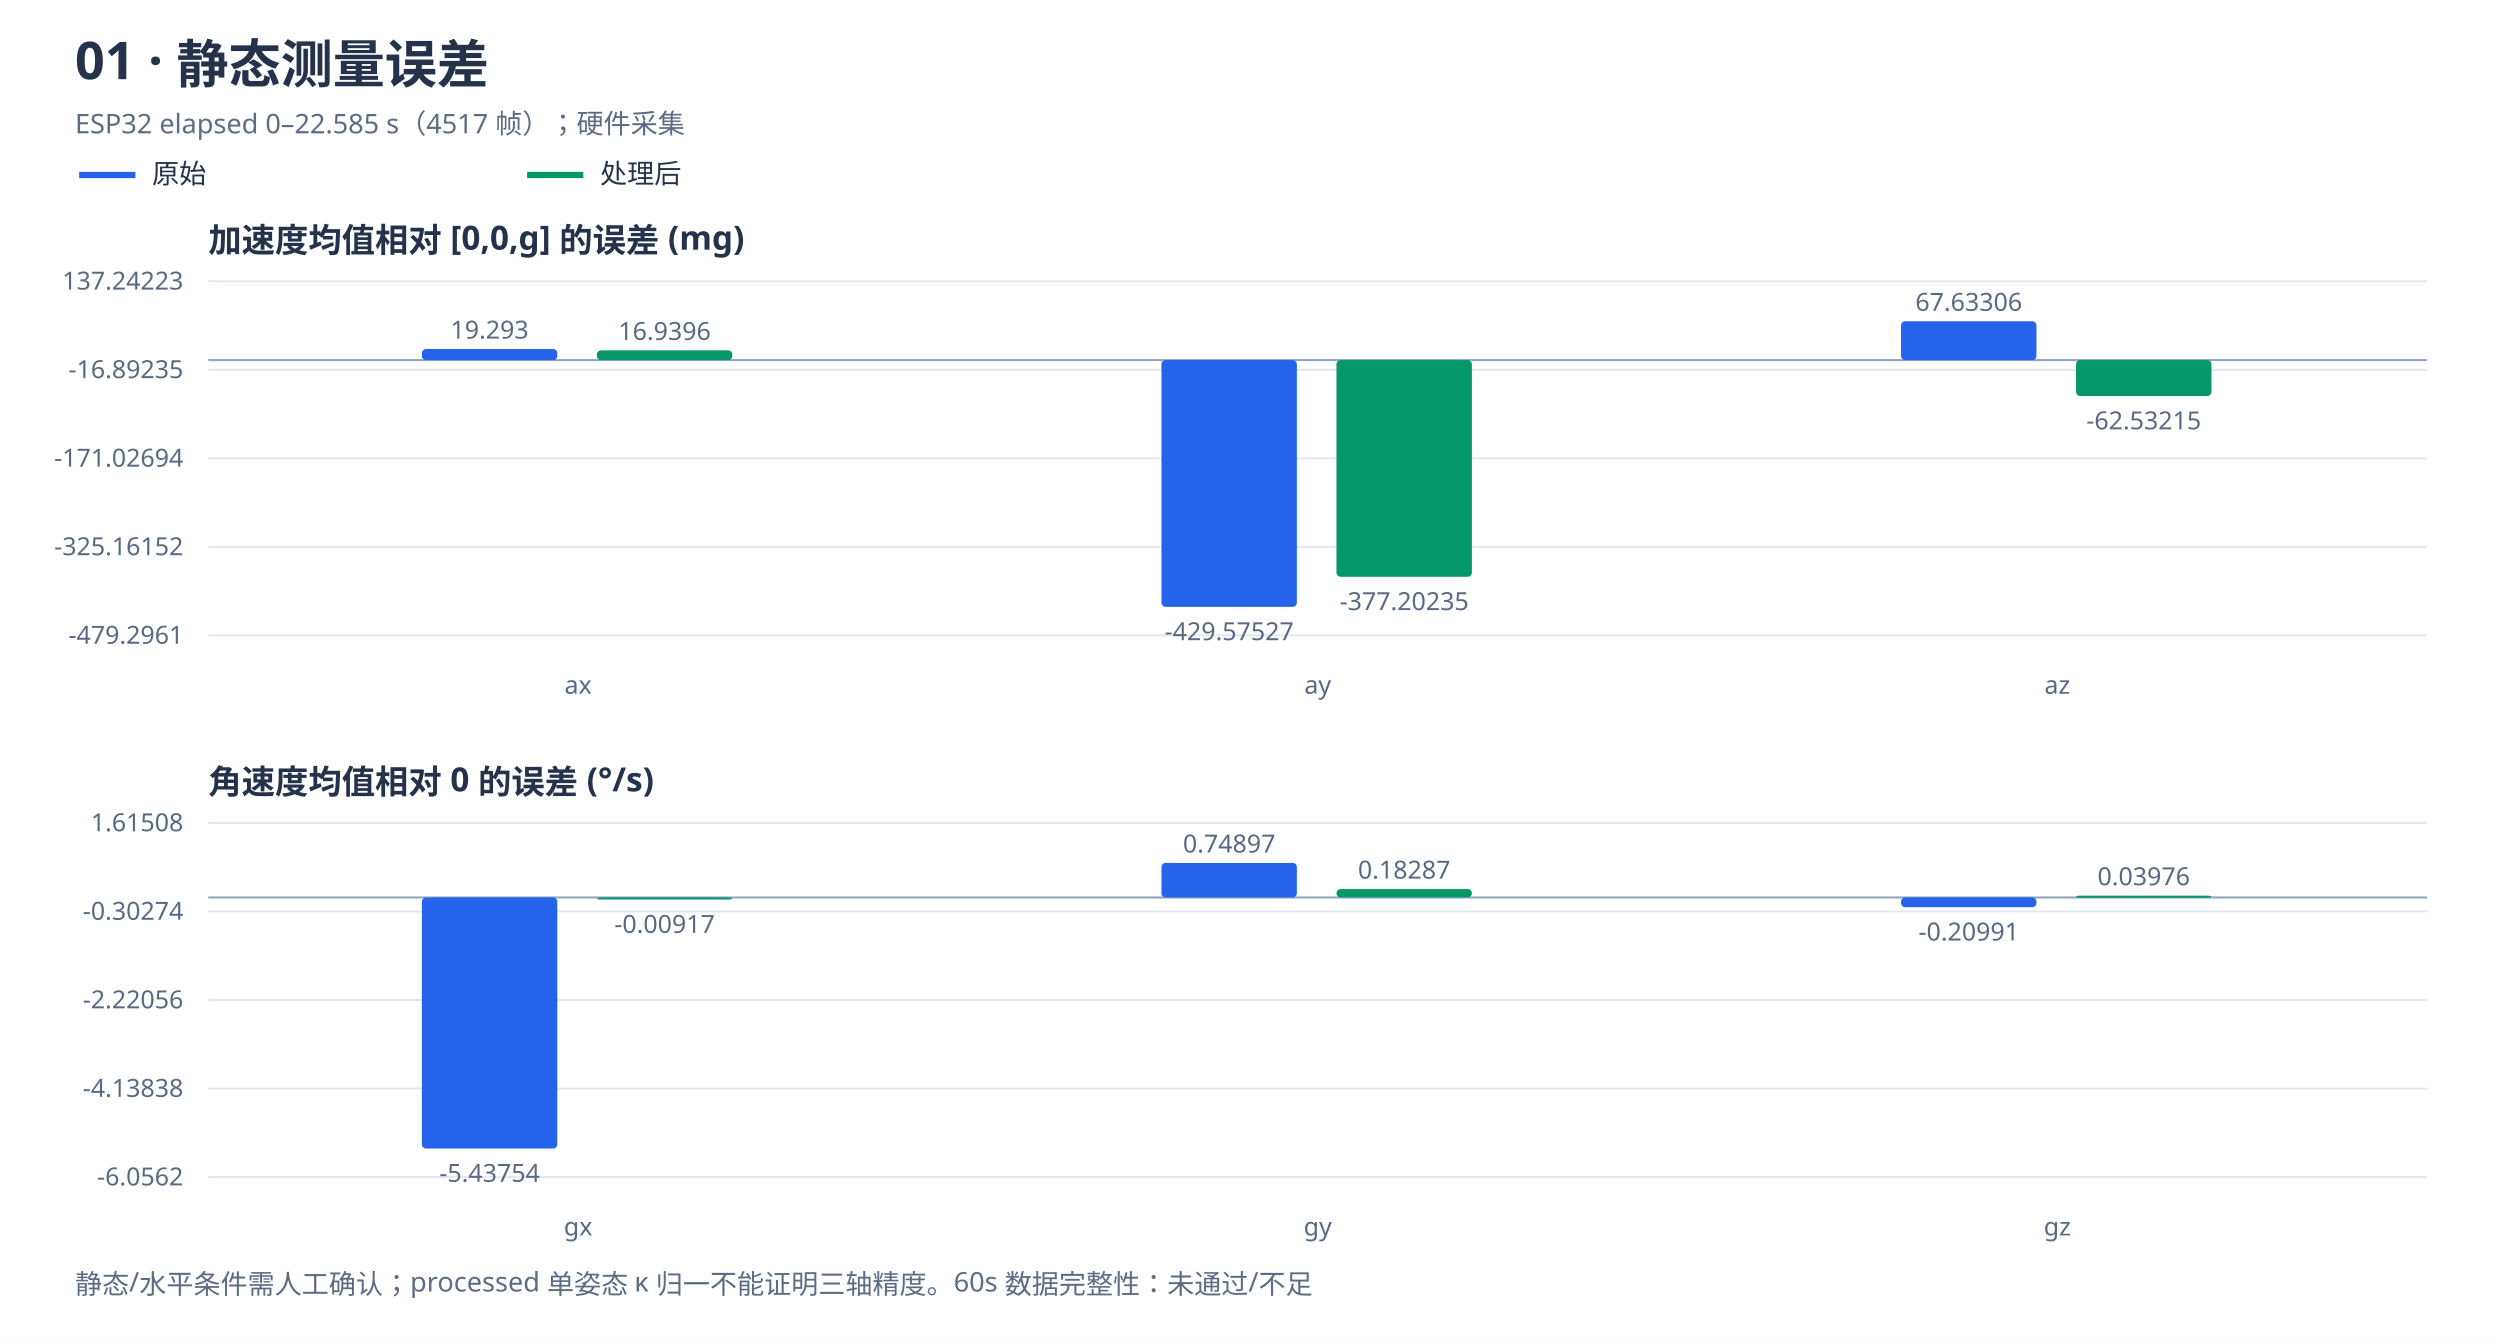
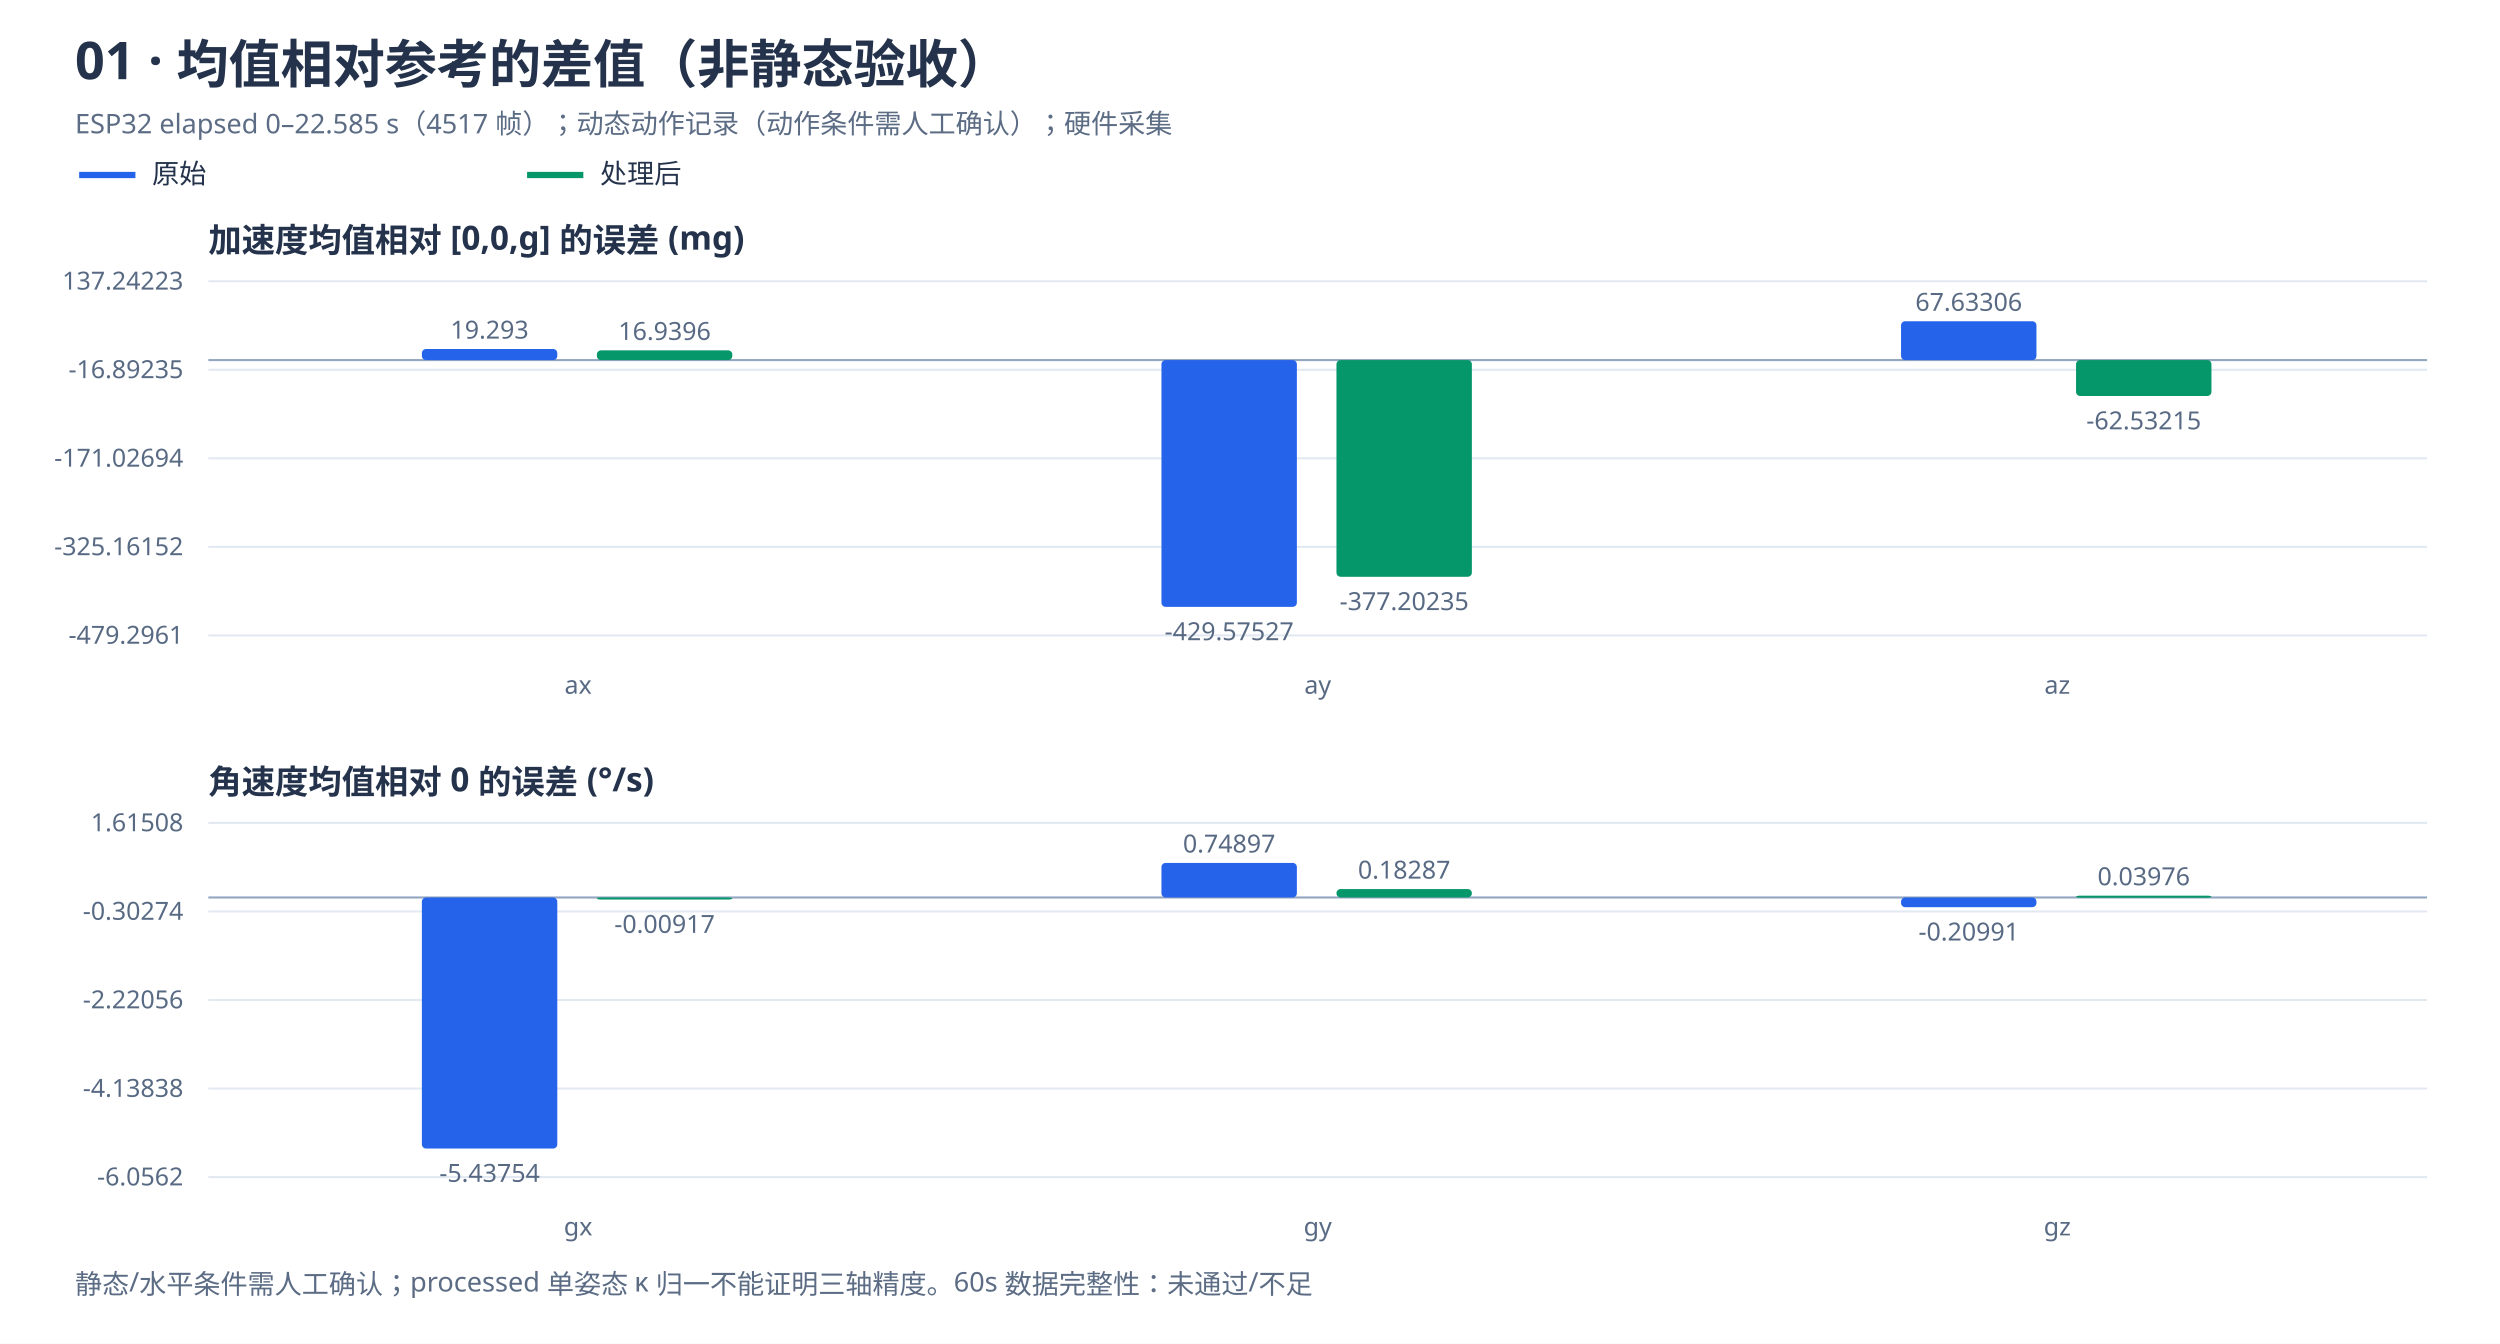
- <svg xmlns="http://www.w3.org/2000/svg" width="1200" height="645" viewBox="0 0 1200 645" role="img" aria-label="01 · 静态测量误差">
+ <svg xmlns="http://www.w3.org/2000/svg" width="1200" height="645" viewBox="0 0 1200 645" role="img" aria-label="01 · 均值相对参考的差值（非静态验收）">
  <style>text{font-family:Segoe UI,Microsoft YaHei,sans-serif;fill:#24334b;font-size:14px}.title{font-size:25px;font-weight:700}.sub{font-size:13px;fill:#5b6c84}.axis{font-size:12px;fill:#586a83}.panel{font-size:16px;font-weight:600}.grid{stroke:#e3e9f2;stroke-width:1}.border{stroke:#ccd6e4;fill:none}.legend{font-size:13px}.note{font-size:13px;fill:#5b6c84}</style>
  <rect width="100%" height="100%" fill="#fff" />
-   <text class="title" x="36" y="38">01 · 静态测量误差</text>
-   <text class="sub" x="36" y="64">ESP32 elapsed 0–22.585 s（4517 帧）；硬件采集</text>
+   <text class="title" x="36" y="38">01 · 均值相对参考的差值（非静态验收）</text>
+   <text class="sub" x="36" y="64">ESP32 elapsed 0–22.585 s（4517 帧）；动态动作记录（动作条件需人工确认）；硬件采集</text>
  <line x1="38" y1="84" x2="65" y2="84" stroke="#2563eb" stroke-width="3" />
  <text class="legend" x="73" y="88">原始</text>
  <line x1="253" y1="84" x2="280" y2="84" stroke="#059669" stroke-width="3" />
  <text class="legend" x="288" y="88">处理后</text>
  <text class="panel" x="100" y="121">加速度均值相对 [0,0,g] 的误差 (mg)</text>
  <line class="grid" x1="100" y1="135" x2="1165" y2="135" />
  <text class="axis" text-anchor="end" x="88" y="139">137.24223</text>
  <line class="grid" x1="100" y1="177.5" x2="1165" y2="177.5" />
  <text class="axis" text-anchor="end" x="88" y="181.5">-16.89235</text>
  <line class="grid" x1="100" y1="220" x2="1165" y2="220" />
  <text class="axis" text-anchor="end" x="88" y="224">-171.02694</text>
  <line class="grid" x1="100" y1="262.5" x2="1165" y2="262.5" />
  <text class="axis" text-anchor="end" x="88" y="266.5">-325.16152</text>
  <line class="grid" x1="100" y1="305" x2="1165" y2="305" />
  <text class="axis" text-anchor="end" x="88" y="309">-479.2961</text>
  <line x1="100" y1="172.842" x2="1165" y2="172.842" stroke="#93a6c1" />
  <rect x="202.5" y="167.523" width="65" height="5.32" rx="2" fill="#2563eb" />
  <text text-anchor="middle" class="axis" x="235" y="162.523">19.293</text>
  <rect x="286.5" y="168.171" width="65" height="4.671" rx="2" fill="#059669" />
  <text text-anchor="middle" class="axis" x="319" y="163.171">16.9396</text>
  <text class="axis" text-anchor="middle" x="277.5" y="333">ax</text>
  <rect x="557.5" y="172.842" width="65" height="118.448" rx="2" fill="#2563eb" />
  <text text-anchor="middle" class="axis" x="590" y="307.29">-429.57527</text>
  <rect x="641.5" y="172.842" width="65" height="104.007" rx="2" fill="#059669" />
  <text text-anchor="middle" class="axis" x="674" y="292.849">-377.20235</text>
  <text class="axis" text-anchor="middle" x="632.5" y="333">ay</text>
  <rect x="912.5" y="154.194" width="65" height="18.649" rx="2" fill="#2563eb" />
  <text text-anchor="middle" class="axis" x="945" y="149.194">67.63306</text>
  <rect x="996.5" y="172.842" width="65" height="17.242" rx="2" fill="#059669" />
  <text text-anchor="middle" class="axis" x="1029" y="206.084">-62.53215</text>
  <text class="axis" text-anchor="middle" x="987.5" y="333">az</text>
  <text class="panel" x="100" y="381">角速度均值相对 0 的误差 (°/s)</text>
  <line class="grid" x1="100" y1="395" x2="1165" y2="395" />
  <text class="axis" text-anchor="end" x="88" y="399">1.61508</text>
  <line class="grid" x1="100" y1="437.5" x2="1165" y2="437.5" />
  <text class="axis" text-anchor="end" x="88" y="441.5">-0.30274</text>
  <line class="grid" x1="100" y1="480" x2="1165" y2="480" />
  <text class="axis" text-anchor="end" x="88" y="484">-2.22056</text>
  <line class="grid" x1="100" y1="522.5" x2="1165" y2="522.5" />
  <text class="axis" text-anchor="end" x="88" y="526.5">-4.13838</text>
  <line class="grid" x1="100" y1="565" x2="1165" y2="565" />
  <text class="axis" text-anchor="end" x="88" y="569">-6.0562</text>
  <line x1="100" y1="430.791" x2="1165" y2="430.791" stroke="#93a6c1" />
  <rect x="202.5" y="430.791" width="65" height="120.499" rx="2" fill="#2563eb" />
  <text text-anchor="middle" class="axis" x="235" y="567.29">-5.43754</text>
  <rect x="286.5" y="430.791" width="65" height="1" rx="2" fill="#059669" />
  <text text-anchor="middle" class="axis" x="319" y="447.791">-0.00917</text>
  <text class="axis" text-anchor="middle" x="277.5" y="593">gx</text>
  <rect x="557.5" y="414.194" width="65" height="16.598" rx="2" fill="#2563eb" />
  <text text-anchor="middle" class="axis" x="590" y="409.194">0.74897</text>
  <rect x="641.5" y="426.739" width="65" height="4.053" rx="2" fill="#059669" />
  <text text-anchor="middle" class="axis" x="674" y="421.739">0.18287</text>
  <text class="axis" text-anchor="middle" x="632.5" y="593">gy</text>
  <rect x="912.5" y="430.791" width="65" height="4.652" rx="2" fill="#2563eb" />
  <text text-anchor="middle" class="axis" x="945" y="451.443">-0.20991</text>
  <rect x="996.5" y="429.91" width="65" height="1" rx="2" fill="#059669" />
  <text text-anchor="middle" class="axis" x="1029" y="424.91">0.03976</text>
  <text class="axis" text-anchor="middle" x="987.5" y="593">gz</text>
  <text class="note" x="36" y="621">静态/水平条件需人工确认；processed 单姿态 κ 归一不能证明三轴精度。60s 数据完整性：未通过/不足</text>
</svg>
